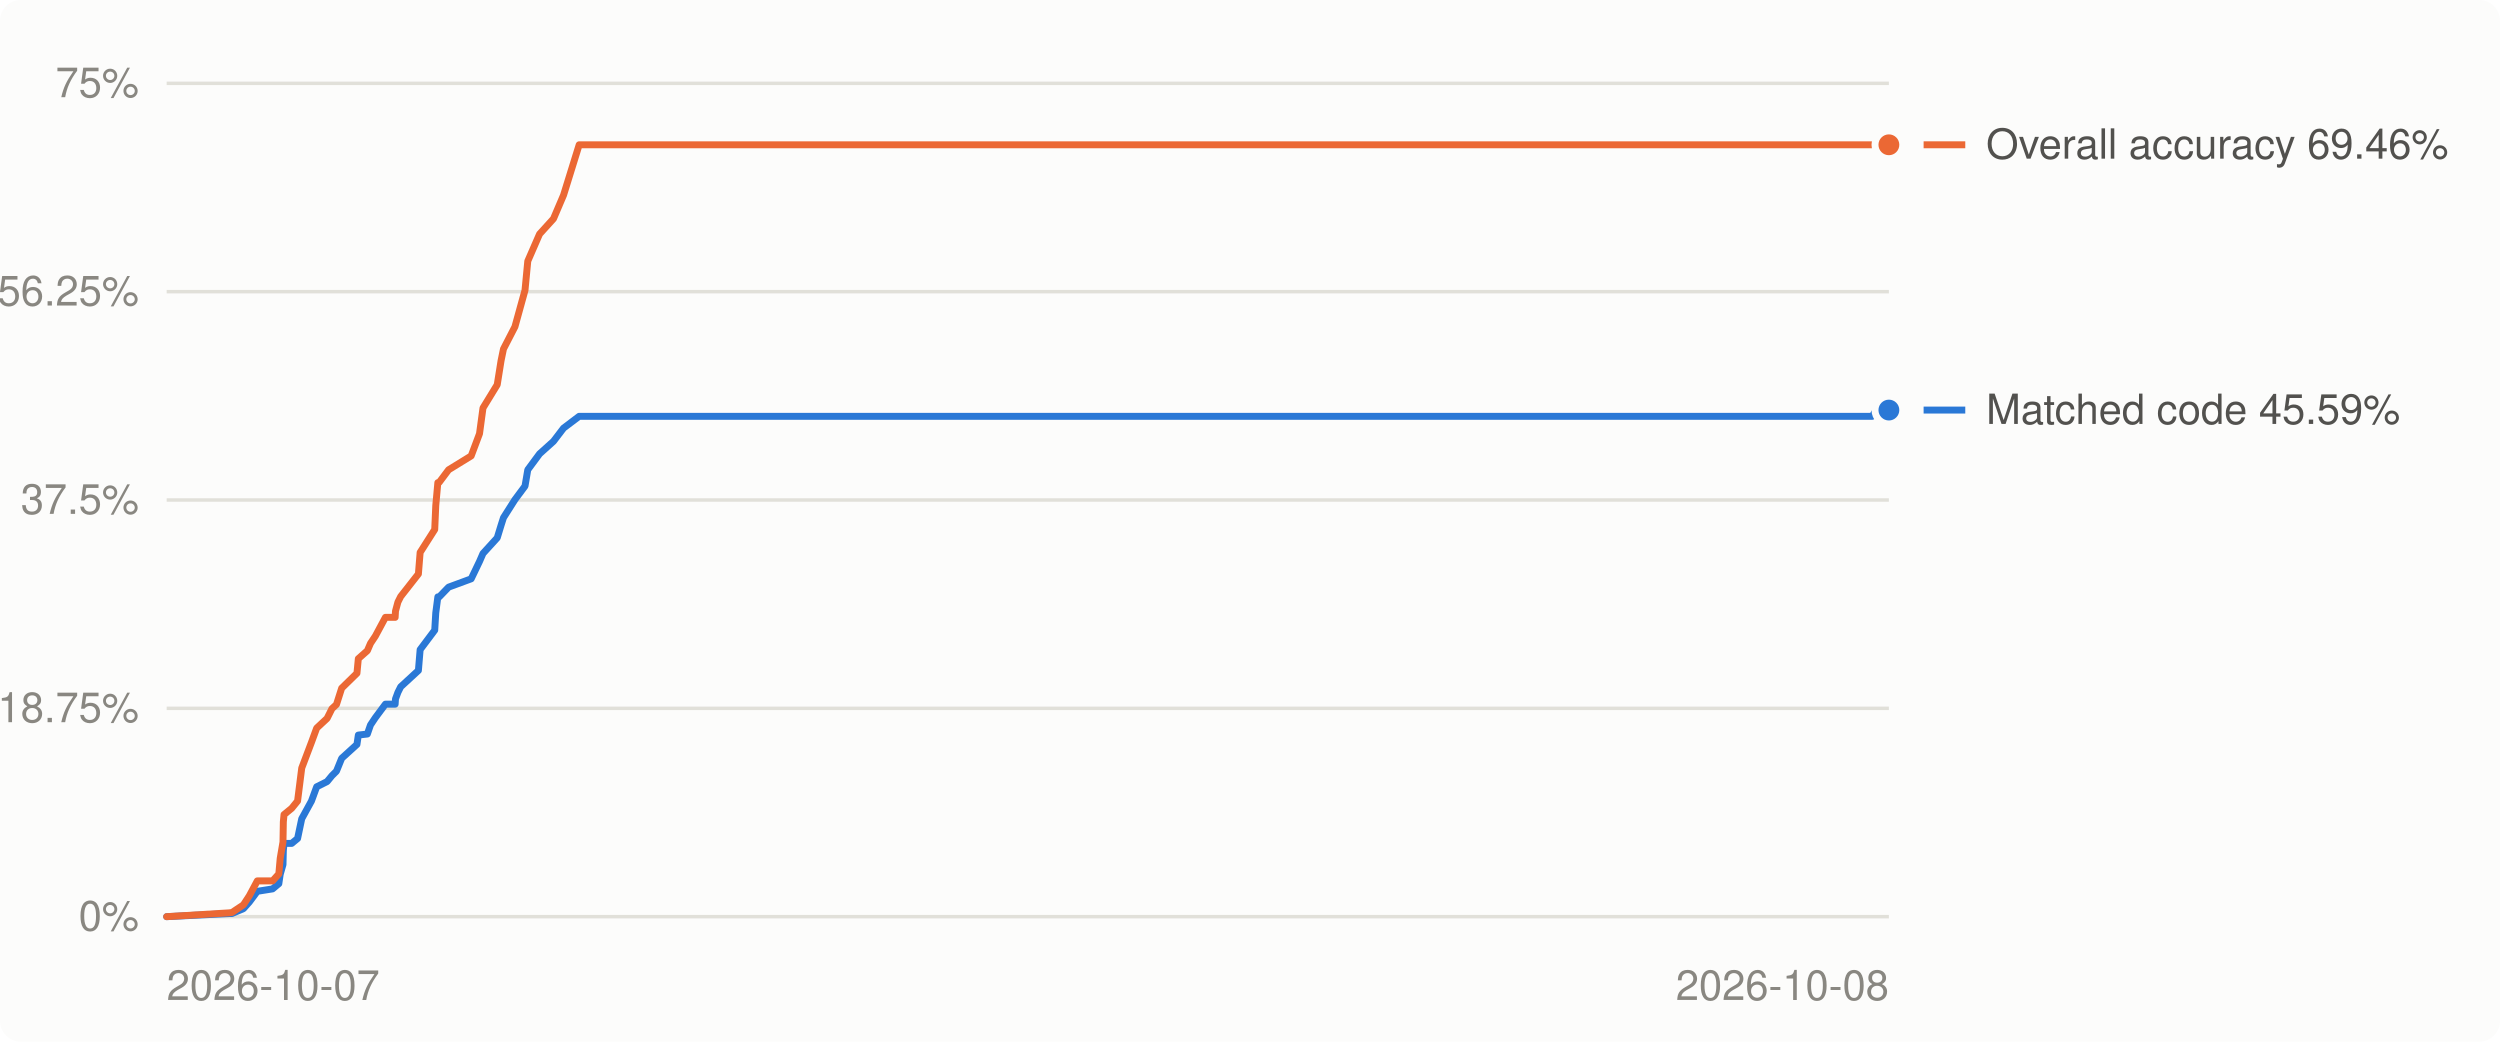
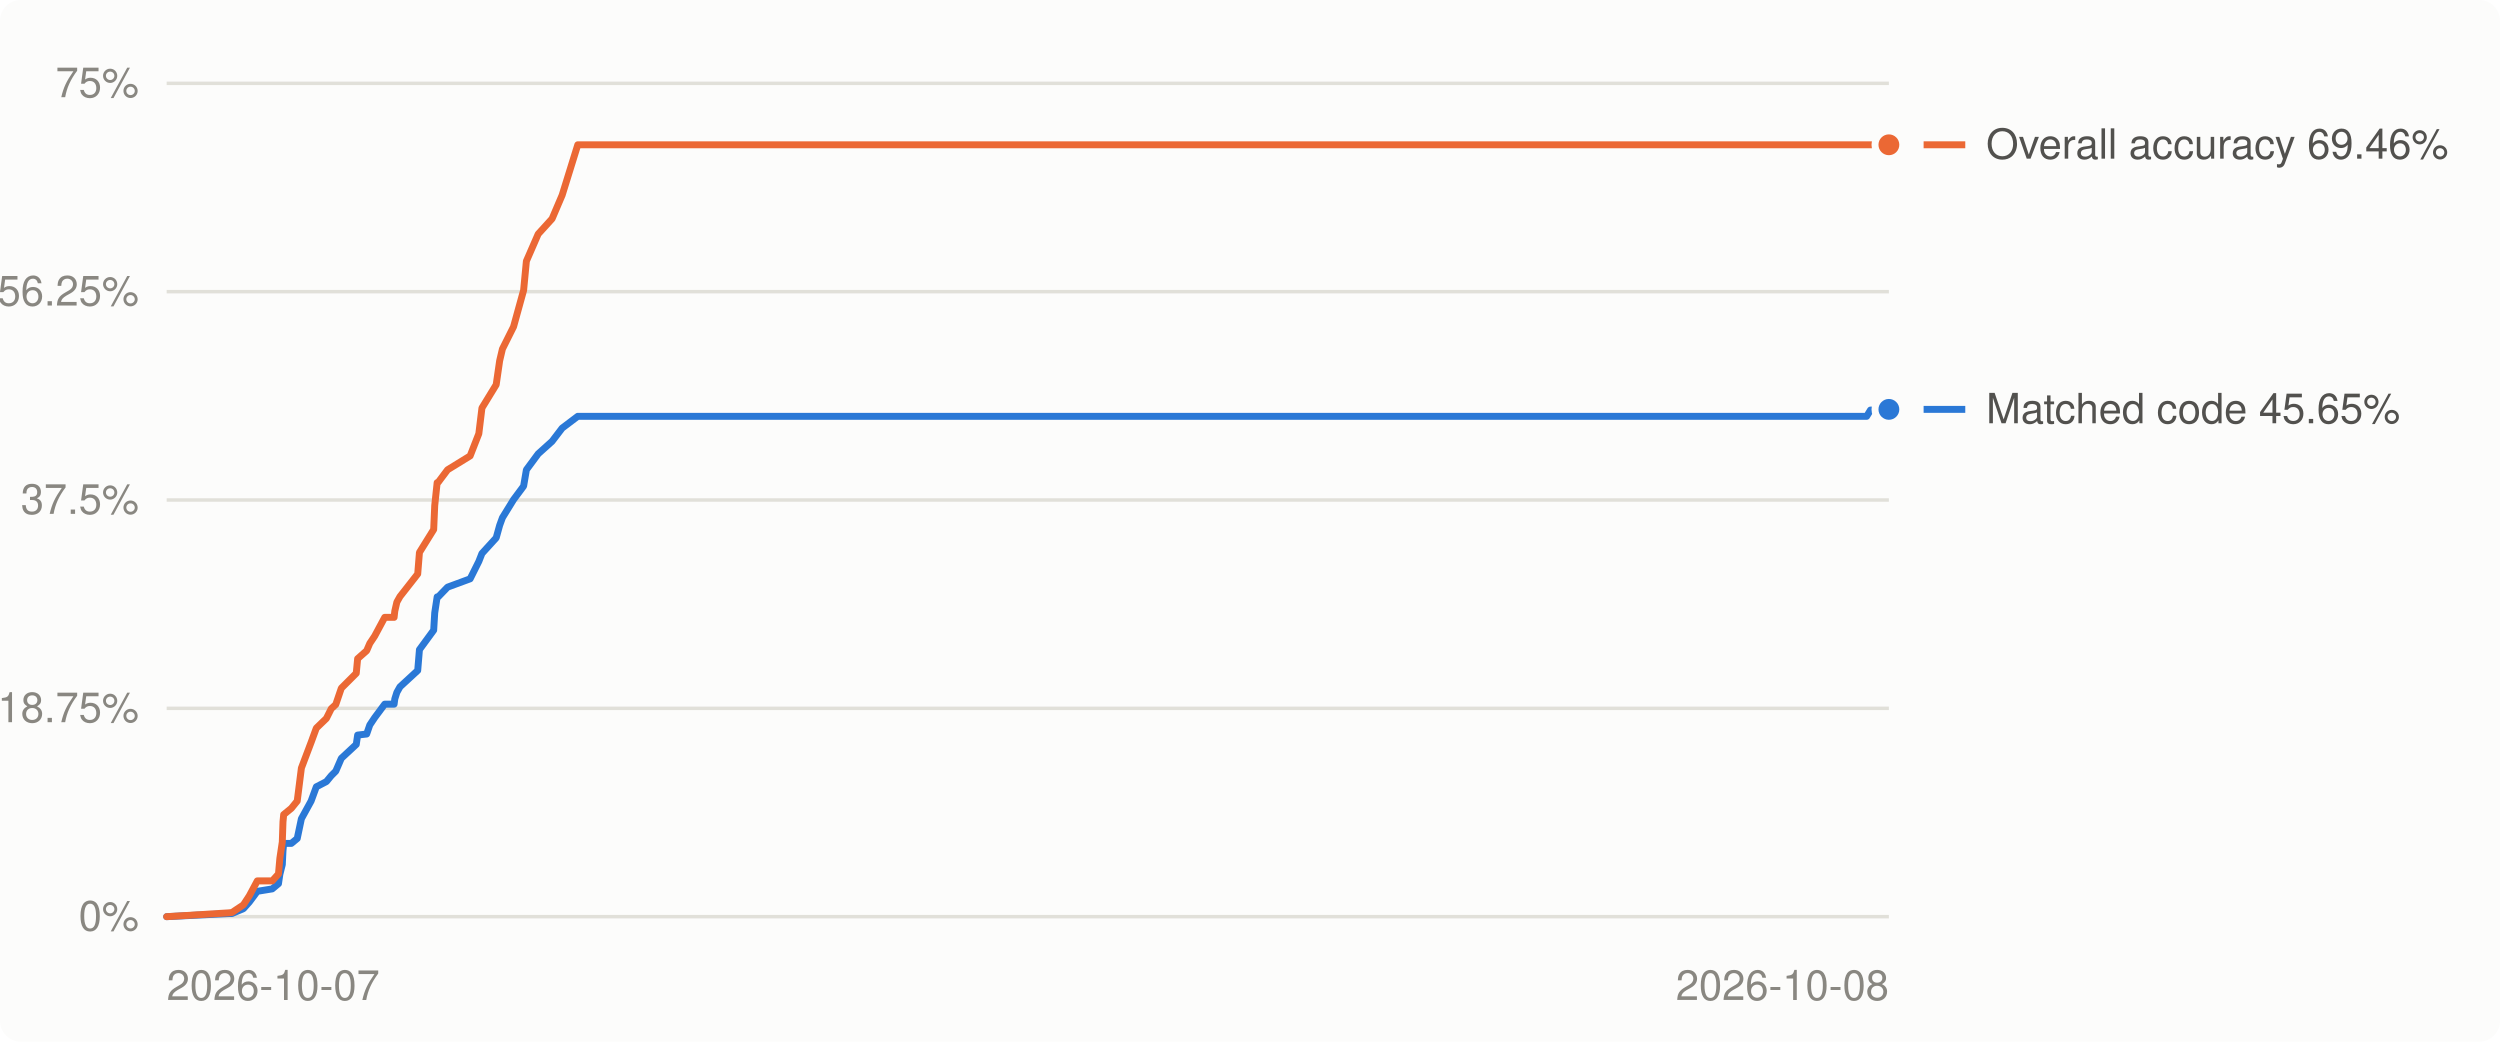
<svg xmlns="http://www.w3.org/2000/svg" viewBox="0 0 720 300" width="720" height="300" role="img" aria-label="Decompilation progress over time">
  <style>
.bg{fill:#fcfcfb}.grid{stroke:#e1e0d9}.muted{fill:#898781}.lbl{fill:#52514e}.ln0{stroke:#2a78d6}.dot0{fill:#2a78d6;stroke:#fcfcfb}.ln1{stroke:#eb6834}.dot1{fill:#eb6834;stroke:#fcfcfb}
@media (prefers-color-scheme: dark){.bg{fill:#1a1a19}.grid{stroke:#2c2c2a}.muted{fill:#898781}.lbl{fill:#c3c2b7}.ln0{stroke:#3987e5}.dot0{fill:#3987e5;stroke:#1a1a19}.ln1{stroke:#d95926}.dot1{fill:#d95926;stroke:#1a1a19}}
text{font:12px -apple-system,BlinkMacSystemFont,'Segoe UI',Helvetica,Arial,sans-serif}
</style>
  <rect class="bg" width="720" height="300" rx="6" />
  <line x1="48" x2="544" y1="264.0" y2="264.0" class="grid" stroke-width="1" />
  <text x="40" y="268.0" class="muted" text-anchor="end">0%</text>
  <line x1="48" x2="544" y1="204.0" y2="204.0" class="grid" stroke-width="1" />
  <text x="40" y="208.0" class="muted" text-anchor="end">18.75%</text>
  <line x1="48" x2="544" y1="144.0" y2="144.0" class="grid" stroke-width="1" />
  <text x="40" y="148.0" class="muted" text-anchor="end">37.5%</text>
  <line x1="48" x2="544" y1="84.0" y2="84.0" class="grid" stroke-width="1" />
  <text x="40" y="88.0" class="muted" text-anchor="end">56.25%</text>
  <line x1="48" x2="544" y1="24.0" y2="24.0" class="grid" stroke-width="1" />
  <text x="40" y="28.0" class="muted" text-anchor="end">75%</text>
  <text class="muted" x="48.0" y="288" text-anchor="start">2026-10-07</text>
  <text class="muted" x="544.0" y="288" text-anchor="end">2026-10-08</text>
-   <polyline points="48.0,264.0 66.0,263.1 66.8,263.1 70.1,261.7 71.8,259.8 74.1,256.7 78.5,256.0 80.3,254.5 80.7,251.8 81.5,249.0 81.6,245.0 81.8,242.9 84.0,242.9 85.7,241.5 86.9,235.8 89.7,230.7 91.2,226.6 94.2,225.1 95.6,223.4 96.9,222.1 98.4,218.4 102.8,214.4 103.2,211.7 105.8,211.4 106.7,208.8 108.1,206.7 111.0,202.8 113.8,202.8 113.9,201.3 114.6,199.4 115.4,197.8 120.5,193.1 121.0,187.1 125.2,181.5 125.5,176.5 126.1,171.9 126.5,171.9 129.2,169.1 135.7,166.7 138.1,161.7 139.1,159.4 143.2,154.9 144.3,151.3 145.0,149.1 148.3,143.9 151.2,140.0 152.0,135.3 155.4,130.7 159.4,127.1 162.3,123.3 166.8,119.9 539.2,119.9 540.3,118.1 544.0,118.1" fill="none" class="ln0" stroke-width="2" stroke-linejoin="round" stroke-linecap="round" />
-   <polyline points="48.0,264.0 66.0,262.9 66.8,262.8 70.1,260.6 71.8,258.0 74.1,253.7 78.5,253.7 80.3,251.7 80.7,247.2 81.5,242.5 81.6,236.7 81.8,234.6 84.0,232.8 85.7,230.7 86.9,221.2 89.7,213.8 91.2,209.7 94.2,206.9 95.6,204.1 96.9,202.9 98.4,198.2 102.8,193.9 103.2,189.7 105.8,187.4 106.7,185.3 108.1,183.2 111.0,177.8 113.8,177.8 113.9,176.0 114.6,173.4 115.4,171.8 120.5,165.3 121.0,159.1 125.2,152.5 125.5,145.6 126.1,139.0 126.5,138.9 129.2,135.3 135.7,131.3 138.1,124.9 139.1,117.5 143.2,110.8 144.3,103.9 145.0,100.5 148.3,94.1 151.2,83.6 152.0,75.2 155.4,67.4 159.4,63.0 162.3,56.2 166.8,41.7 539.2,41.7 540.3,41.7 544.0,41.7" fill="none" class="ln1" stroke-width="2" stroke-linejoin="round" stroke-linecap="round" />
-   <circle cx="544.0" cy="118.1" r="4" class="dot0" stroke-width="2" />
+   <polyline points="48.0,264.0 65.9,263.1 66.8,263.1 70.1,261.7 71.8,259.8 74.1,256.7 78.4,256.0 80.2,254.5 80.6,251.8 81.3,249.0 81.5,245.0 81.7,242.9 83.9,242.9 85.6,241.5 86.8,235.8 89.6,230.7 91.1,226.6 94.0,225.1 95.4,223.4 96.7,222.1 98.3,218.4 102.6,214.4 103.0,211.7 105.6,211.4 106.5,208.8 107.9,206.7 110.8,202.8 113.5,202.8 113.7,201.3 114.3,199.4 115.2,197.8 120.3,193.1 120.8,187.1 124.9,181.5 125.2,176.5 125.9,171.9 126.2,171.9 128.9,169.1 135.4,166.7 137.9,161.7 138.8,159.4 142.9,154.9 143.9,151.3 144.7,149.1 147.9,143.9 150.8,140.0 151.6,135.3 155.0,130.7 159.0,127.1 161.9,123.3 166.4,119.9 537.6,119.9 538.7,118.1 542.4,118.1 544.0,117.9" fill="none" class="ln0" stroke-width="2" stroke-linejoin="round" stroke-linecap="round" />
+   <polyline points="48.0,264.0 65.9,262.9 66.8,262.8 70.1,260.6 71.8,258.0 74.1,253.7 78.4,253.7 80.2,251.7 80.6,247.2 81.3,242.5 81.5,236.7 81.7,234.6 83.9,232.8 85.6,230.7 86.8,221.2 89.6,213.8 91.1,209.7 94.0,206.9 95.4,204.1 96.7,202.9 98.3,198.2 102.6,193.9 103.0,189.7 105.6,187.4 106.5,185.3 107.9,183.2 110.8,177.8 113.5,177.8 113.7,176.0 114.3,173.4 115.2,171.8 120.3,165.3 120.8,159.1 124.9,152.5 125.2,145.6 125.9,139.0 126.2,138.9 128.9,135.3 135.4,131.3 137.9,124.9 138.8,117.5 142.9,110.8 143.9,103.9 144.7,100.5 147.9,94.1 150.8,83.6 151.6,75.2 155.0,67.4 159.0,63.0 161.9,56.2 166.4,41.7 537.6,41.7 538.7,41.7 542.4,41.7 544.0,41.7" fill="none" class="ln1" stroke-width="2" stroke-linejoin="round" stroke-linecap="round" />
+   <circle cx="544.0" cy="117.9" r="4" class="dot0" stroke-width="2" />
  <circle cx="544.0" cy="41.7" r="4" class="dot1" stroke-width="2" />
-   <line x1="554" x2="566" y1="118.1" y2="118.1" class="ln0" stroke-width="2" />
-   <text class="lbl" x="572" y="122.1">Matched code 45.59%</text>
+   <line x1="554" x2="566" y1="117.9" y2="117.9" class="ln0" stroke-width="2" />
+   <text class="lbl" x="572" y="121.9">Matched code 45.65%</text>
  <line x1="554" x2="566" y1="41.7" y2="41.7" class="ln1" stroke-width="2" />
  <text class="lbl" x="572" y="45.7">Overall accuracy 69.46%</text>
</svg>
